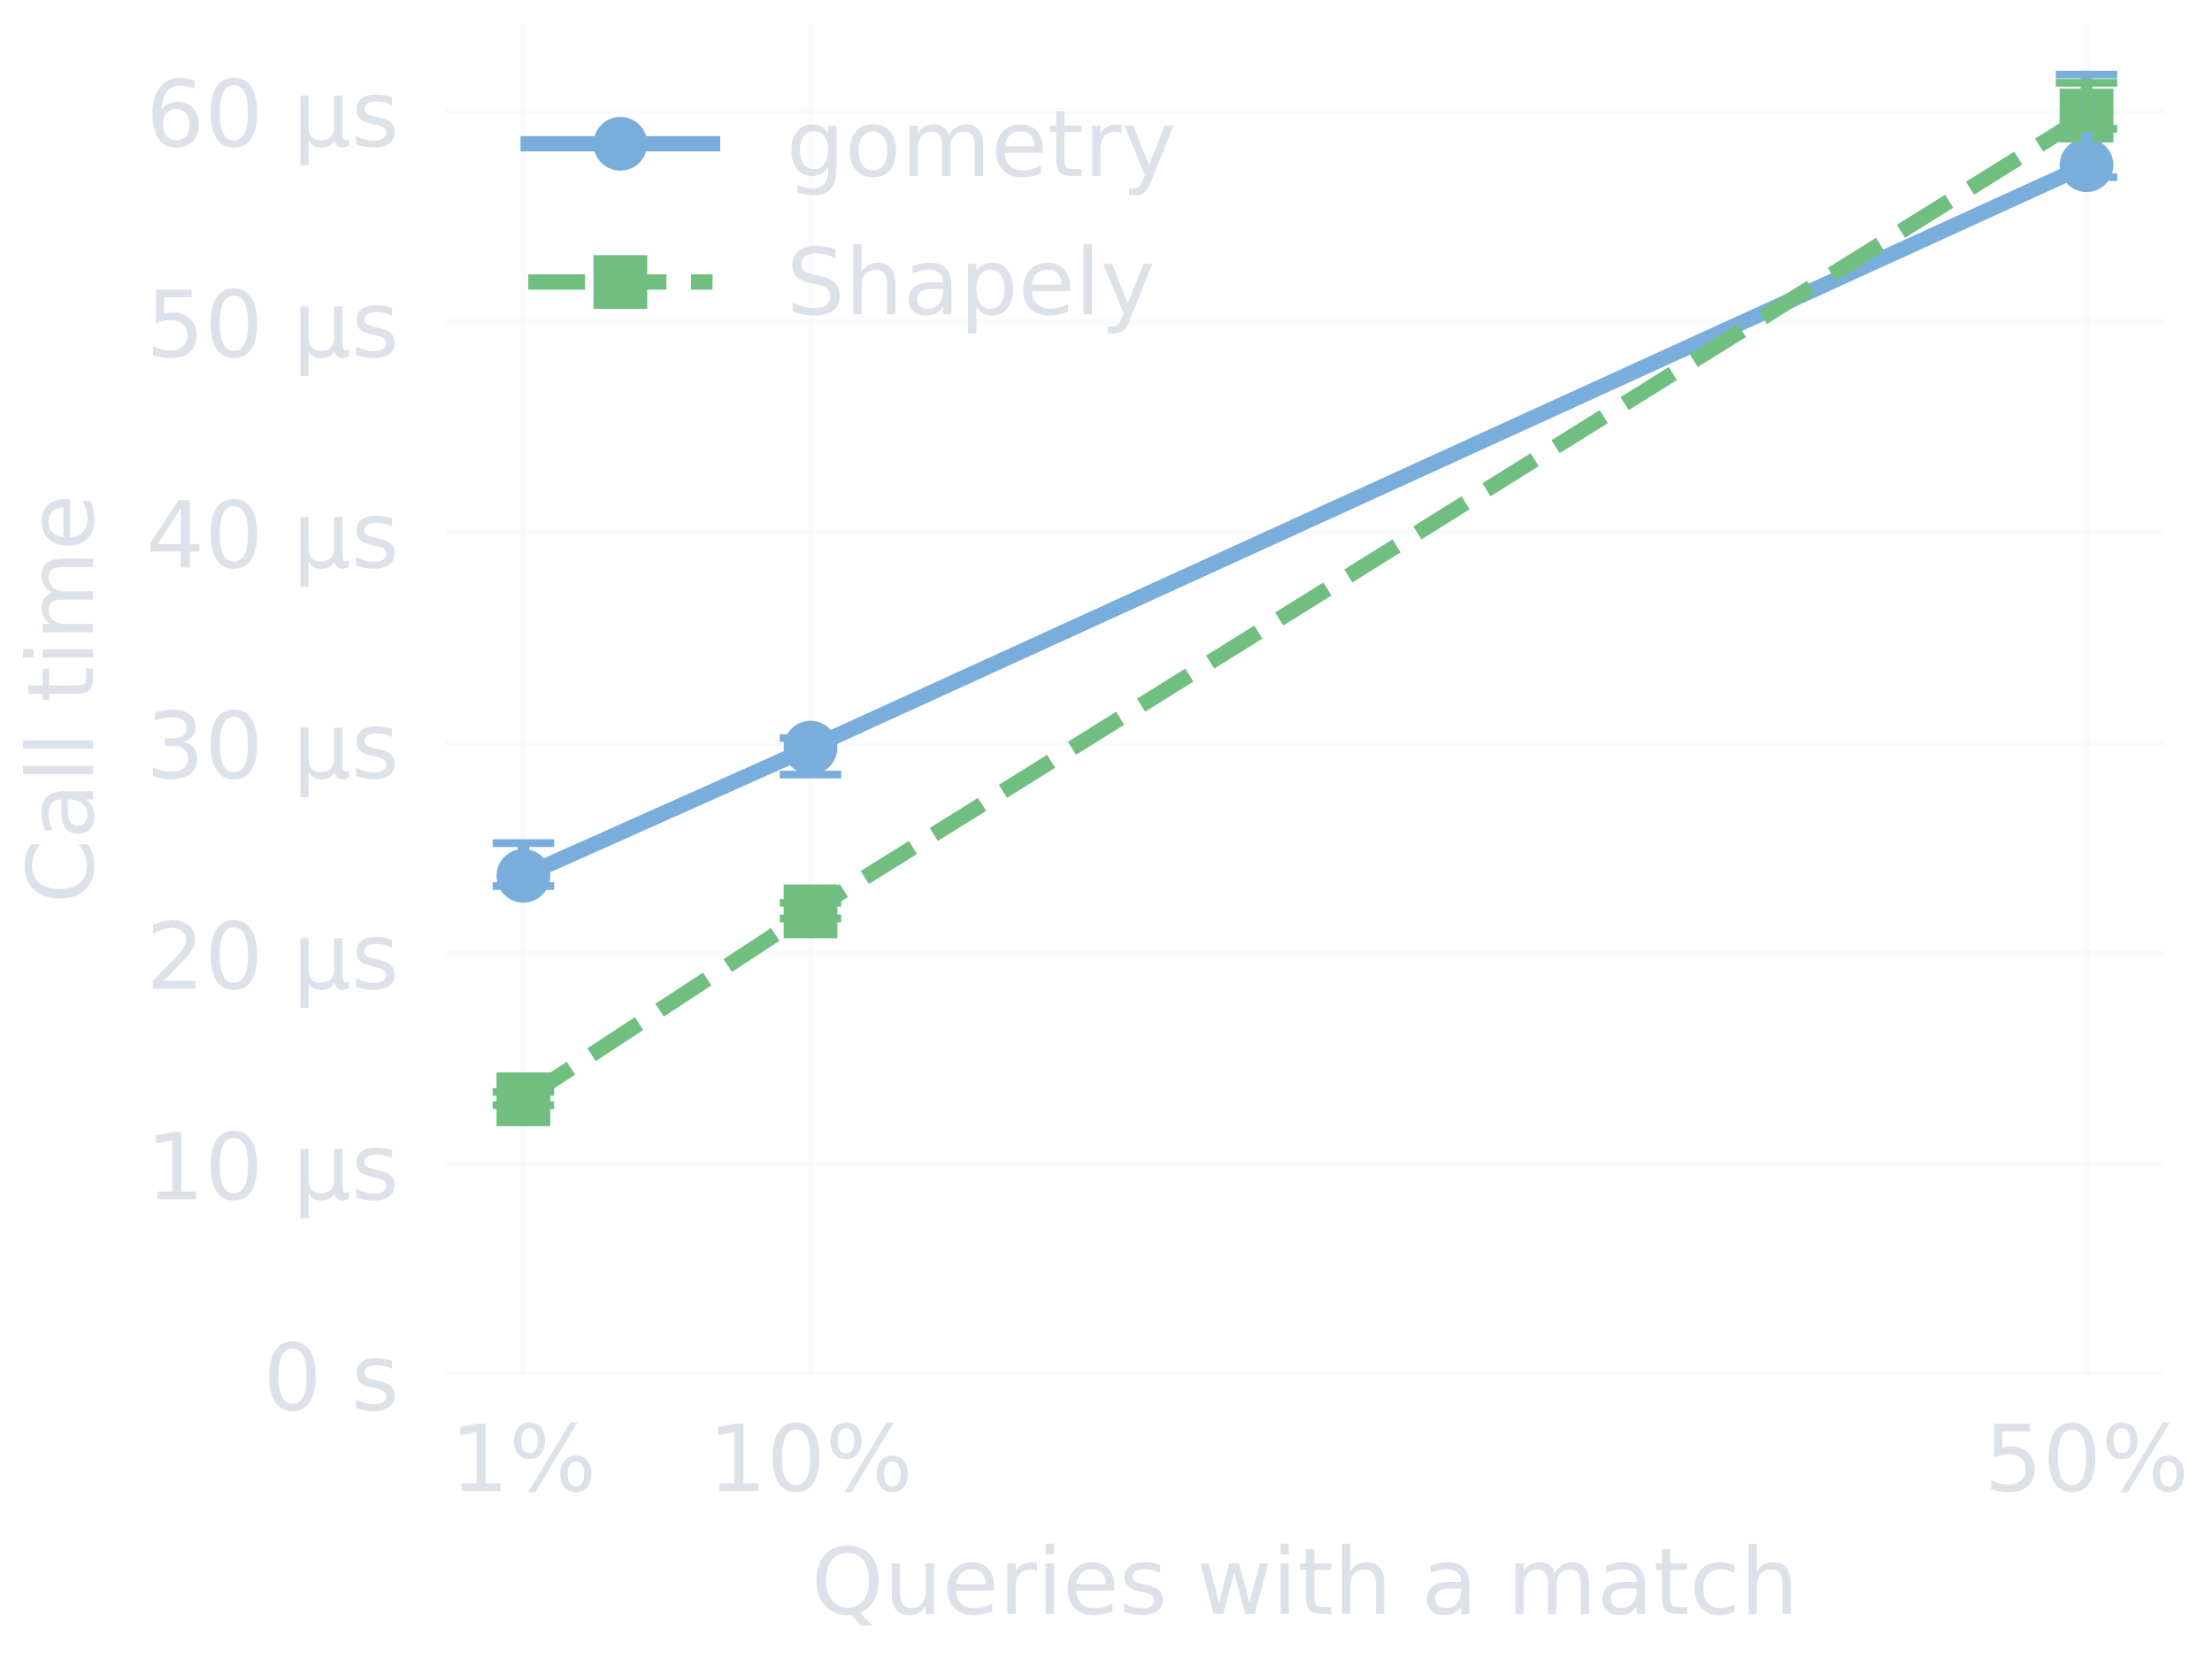
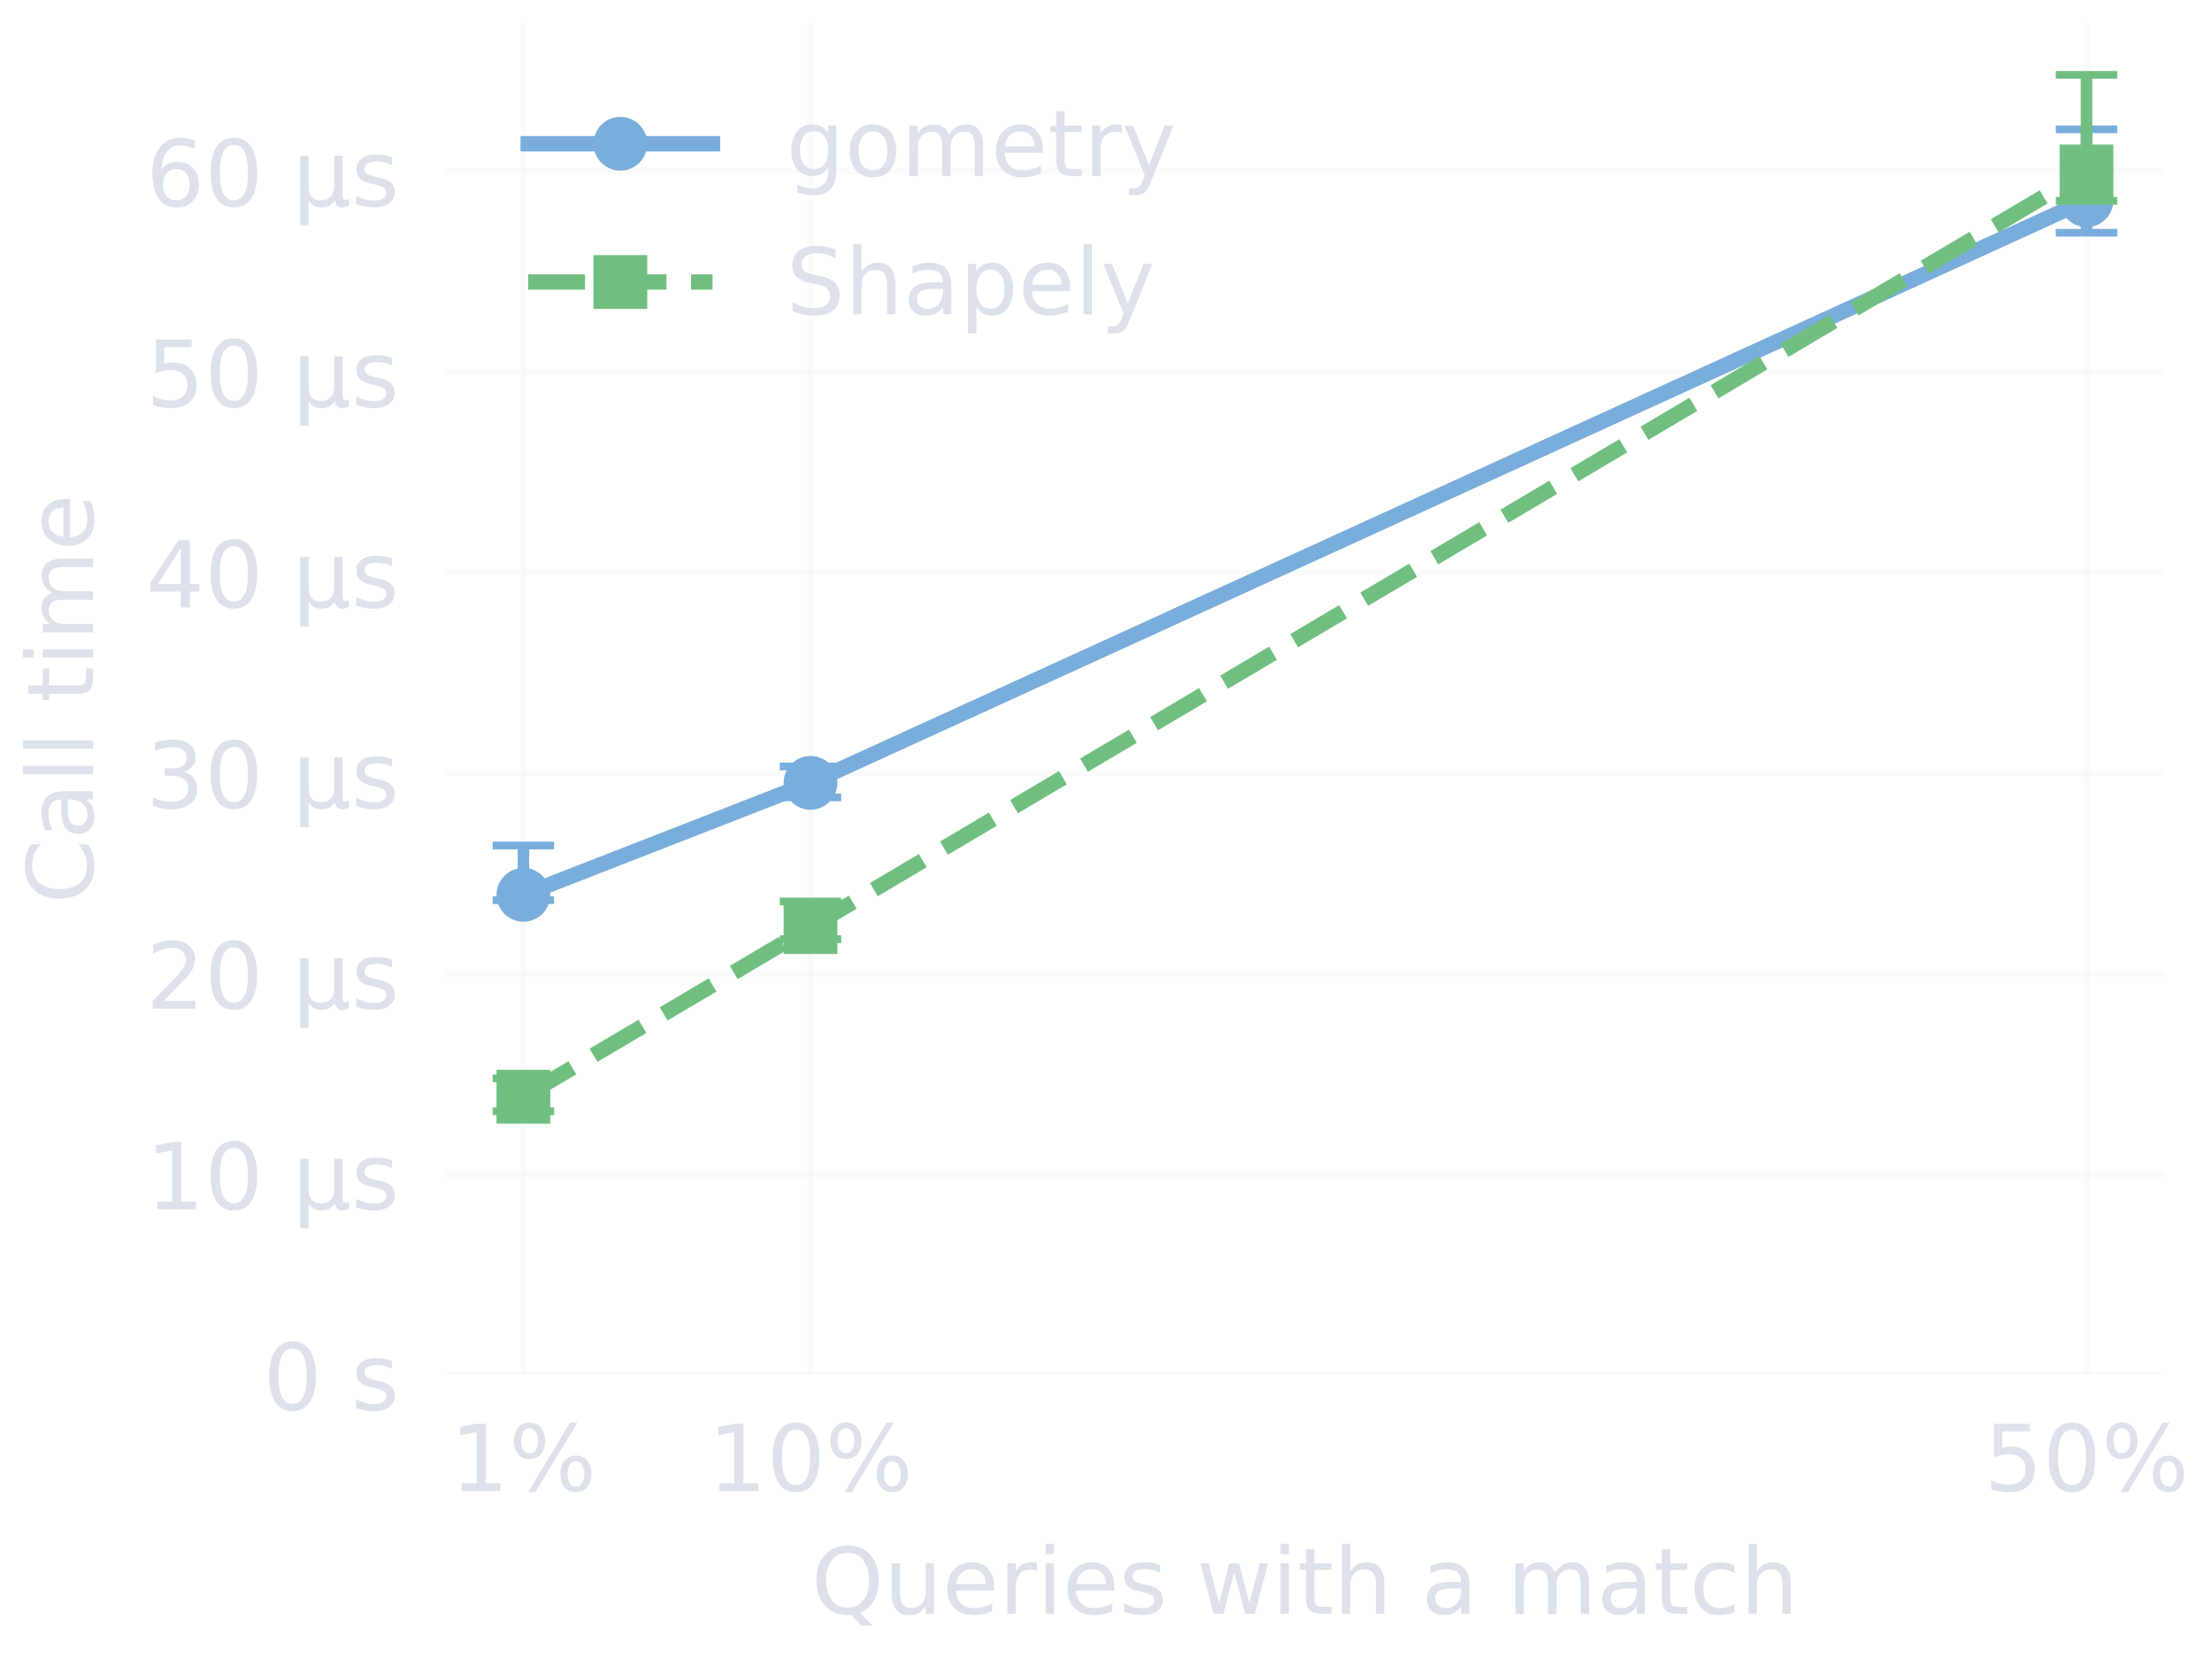
<svg xmlns="http://www.w3.org/2000/svg" xmlns:xlink="http://www.w3.org/1999/xlink" width="288pt" height="216pt" viewBox="0 0 288 216" version="1.1">
  <defs>
    <style type="text/css">*{stroke-linejoin: round; stroke-linecap: butt}</style>
  </defs>
  <g id="figure_1">
    <g id="patch_1">
      <path d="M 0 216 L 288 216 L 288 0 L 0 0 L 0 216 z " style="fill: none" />
    </g>
    <g id="axes_1">
      <g id="patch_2">
        <path d="M 57.971 178.999 L 281.838 178.999 L 281.838 3 L 57.971 3 L 57.971 178.999 z " style="fill: none" />
      </g>
      <g id="matplotlib.axis_1">
        <g id="xtick_1">
          <g id="line2d_1">
            <path d="M 68.147 178.999 L 68.147 3 " clip-path="url(#p723a59aa31)" style="fill: none; stroke: #dce1ea; stroke-opacity: 0.16; stroke-width: 0.8; stroke-linecap: square" />
          </g>
          <g id="line2d_2" />
          <g id="text_1">
            <g style="fill: #dce1ea" transform="translate(58.62852 194.116) scale(0.12 -0.12)">
              <defs>
                <path id="DejaVuSans-14" d="M 794 531 L 1825 531 L 1825 4091 L 703 3866 L 703 4441 L 1819 4666 L 2450 4666 L 2450 531 L 3481 531 L 3481 0 L 794 0 L 794 531 z " transform="scale(0.015625)" />
                <path id="DejaVuSans-8" d="M 4653 2053 Q 4381 2053 4226 1822 Q 4072 1591 4072 1178 Q 4072 772 4226 539 Q 4381 306 4653 306 Q 4919 306 5073 539 Q 5228 772 5228 1178 Q 5228 1588 5073 1820 Q 4919 2053 4653 2053 z M 4653 2450 Q 5147 2450 5437 2106 Q 5728 1763 5728 1178 Q 5728 594 5436 251 Q 5144 -91 4653 -91 Q 4153 -91 3862 251 Q 3572 594 3572 1178 Q 3572 1766 3864 2108 Q 4156 2450 4653 2450 z M 1428 4353 Q 1159 4353 1004 4120 Q 850 3888 850 3481 Q 850 3069 1003 2837 Q 1156 2606 1428 2606 Q 1700 2606 1854 2837 Q 2009 3069 2009 3481 Q 2009 3884 1853 4118 Q 1697 4353 1428 4353 z M 4250 4750 L 4750 4750 L 1831 -91 L 1331 -91 L 4250 4750 z M 1428 4750 Q 1922 4750 2215 4408 Q 2509 4066 2509 3481 Q 2509 2891 2217 2550 Q 1925 2209 1428 2209 Q 931 2209 642 2551 Q 353 2894 353 3481 Q 353 4063 643 4406 Q 934 4750 1428 4750 z " transform="scale(0.015625)" />
              </defs>
              <use xlink:href="#DejaVuSans-14" />
              <use xlink:href="#DejaVuSans-8" transform="translate(63.625 0)" />
            </g>
          </g>
        </g>
        <g id="xtick_2">
          <g id="line2d_3">
            <path d="M 105.527 178.999 L 105.527 3 " clip-path="url(#p723a59aa31)" style="fill: none; stroke: #dce1ea; stroke-opacity: 0.16; stroke-width: 0.8; stroke-linecap: square" />
          </g>
          <g id="line2d_4" />
          <g id="text_2">
            <g style="fill: #dce1ea" transform="translate(92.19142 194.116) scale(0.12 -0.12)">
              <defs>
                <path id="DejaVuSans-13" d="M 2034 4250 Q 1547 4250 1301 3770 Q 1056 3291 1056 2328 Q 1056 1369 1301 889 Q 1547 409 2034 409 Q 2525 409 2770 889 Q 3016 1369 3016 2328 Q 3016 3291 2770 3770 Q 2525 4250 2034 4250 z M 2034 4750 Q 2819 4750 3233 4129 Q 3647 3509 3647 2328 Q 3647 1150 3233 529 Q 2819 -91 2034 -91 Q 1250 -91 836 529 Q 422 1150 422 2328 Q 422 3509 836 4129 Q 1250 4750 2034 4750 z " transform="scale(0.015625)" />
              </defs>
              <use xlink:href="#DejaVuSans-14" />
              <use xlink:href="#DejaVuSans-13" transform="translate(63.625 0)" />
              <use xlink:href="#DejaVuSans-8" transform="translate(127.25 0)" />
            </g>
          </g>
        </g>
        <g id="xtick_3">
          <g id="line2d_5">
            <path d="M 271.663 178.999 L 271.663 3 " clip-path="url(#p723a59aa31)" style="fill: none; stroke: #dce1ea; stroke-opacity: 0.16; stroke-width: 0.8; stroke-linecap: square" />
          </g>
          <g id="line2d_6" />
          <g id="text_3">
            <g style="fill: #dce1ea" transform="translate(258.3266 194.116) scale(0.12 -0.12)">
              <defs>
                <path id="DejaVuSans-18" d="M 691 4666 L 3169 4666 L 3169 4134 L 1269 4134 L 1269 2991 Q 1406 3038 1543 3061 Q 1681 3084 1819 3084 Q 2600 3084 3056 2656 Q 3513 2228 3513 1497 Q 3513 744 3044 326 Q 2575 -91 1722 -91 Q 1428 -91 1123 -41 Q 819 9 494 109 L 494 744 Q 775 591 1075 516 Q 1375 441 1709 441 Q 2250 441 2565 725 Q 2881 1009 2881 1497 Q 2881 1984 2565 2268 Q 2250 2553 1709 2553 Q 1456 2553 1204 2497 Q 953 2441 691 2322 L 691 4666 z " transform="scale(0.015625)" />
              </defs>
              <use xlink:href="#DejaVuSans-18" />
              <use xlink:href="#DejaVuSans-13" transform="translate(63.625 0)" />
              <use xlink:href="#DejaVuSans-8" transform="translate(127.25 0)" />
            </g>
          </g>
        </g>
        <g id="text_4">
          <g style="fill: #dce1ea" transform="translate(105.6354 210.1169) scale(0.12 -0.12)">
            <defs>
              <path id="DejaVuSans-34" d="M 2522 4238 Q 1834 4238 1429 3725 Q 1025 3213 1025 2328 Q 1025 1447 1429 934 Q 1834 422 2522 422 Q 3209 422 3611 934 Q 4013 1447 4013 2328 Q 4013 3213 3611 3725 Q 3209 4238 2522 4238 z M 3406 84 L 4238 -825 L 3475 -825 L 2784 -78 Q 2681 -84 2626 -87 Q 2572 -91 2522 -91 Q 1538 -91 948 567 Q 359 1225 359 2328 Q 359 3434 948 4092 Q 1538 4750 2522 4750 Q 3503 4750 4090 4092 Q 4678 3434 4678 2328 Q 4678 1516 4351 937 Q 4025 359 3406 84 z " transform="scale(0.015625)" />
              <path id="DejaVuSans-58" d="M 544 1381 L 544 3500 L 1119 3500 L 1119 1403 Q 1119 906 1312 657 Q 1506 409 1894 409 Q 2359 409 2629 706 Q 2900 1003 2900 1516 L 2900 3500 L 3475 3500 L 3475 0 L 2900 0 L 2900 538 Q 2691 219 2414 64 Q 2138 -91 1772 -91 Q 1169 -91 856 284 Q 544 659 544 1381 z M 1991 3584 L 1991 3584 z " transform="scale(0.015625)" />
              <path id="DejaVuSans-48" d="M 3597 1894 L 3597 1613 L 953 1613 Q 991 1019 1311 708 Q 1631 397 2203 397 Q 2534 397 2845 478 Q 3156 559 3463 722 L 3463 178 Q 3153 47 2828 -22 Q 2503 -91 2169 -91 Q 1331 -91 842 396 Q 353 884 353 1716 Q 353 2575 817 3079 Q 1281 3584 2069 3584 Q 2775 3584 3186 3129 Q 3597 2675 3597 1894 z M 3022 2063 Q 3016 2534 2758 2815 Q 2500 3097 2075 3097 Q 1594 3097 1305 2825 Q 1016 2553 972 2059 L 3022 2063 z " transform="scale(0.015625)" />
              <path id="DejaVuSans-55" d="M 2631 2963 Q 2534 3019 2420 3045 Q 2306 3072 2169 3072 Q 1681 3072 1420 2755 Q 1159 2438 1159 1844 L 1159 0 L 581 0 L 581 3500 L 1159 3500 L 1159 2956 Q 1341 3275 1631 3429 Q 1922 3584 2338 3584 Q 2397 3584 2469 3576 Q 2541 3569 2628 3553 L 2631 2963 z " transform="scale(0.015625)" />
              <path id="DejaVuSans-4c" d="M 603 3500 L 1178 3500 L 1178 0 L 603 0 L 603 3500 z M 603 4863 L 1178 4863 L 1178 4134 L 603 4134 L 603 4863 z " transform="scale(0.015625)" />
              <path id="DejaVuSans-56" d="M 2834 3397 L 2834 2853 Q 2591 2978 2328 3040 Q 2066 3103 1784 3103 Q 1356 3103 1142 2972 Q 928 2841 928 2578 Q 928 2378 1081 2264 Q 1234 2150 1697 2047 L 1894 2003 Q 2506 1872 2764 1633 Q 3022 1394 3022 966 Q 3022 478 2636 193 Q 2250 -91 1575 -91 Q 1294 -91 989 -36 Q 684 19 347 128 L 347 722 Q 666 556 975 473 Q 1284 391 1588 391 Q 1994 391 2212 530 Q 2431 669 2431 922 Q 2431 1156 2273 1281 Q 2116 1406 1581 1522 L 1381 1569 Q 847 1681 609 1914 Q 372 2147 372 2553 Q 372 3047 722 3315 Q 1072 3584 1716 3584 Q 2034 3584 2315 3537 Q 2597 3491 2834 3397 z " transform="scale(0.015625)" />
              <path id="DejaVuSans-3" transform="scale(0.015625)" />
              <path id="DejaVuSans-5a" d="M 269 3500 L 844 3500 L 1563 769 L 2278 3500 L 2956 3500 L 3675 769 L 4391 3500 L 4966 3500 L 4050 0 L 3372 0 L 2619 2869 L 1863 0 L 1184 0 L 269 3500 z " transform="scale(0.015625)" />
              <path id="DejaVuSans-57" d="M 1172 4494 L 1172 3500 L 2356 3500 L 2356 3053 L 1172 3053 L 1172 1153 Q 1172 725 1289 603 Q 1406 481 1766 481 L 2356 481 L 2356 0 L 1766 0 Q 1100 0 847 248 Q 594 497 594 1153 L 594 3053 L 172 3053 L 172 3500 L 594 3500 L 594 4494 L 1172 4494 z " transform="scale(0.015625)" />
              <path id="DejaVuSans-4b" d="M 3513 2113 L 3513 0 L 2938 0 L 2938 2094 Q 2938 2591 2744 2837 Q 2550 3084 2163 3084 Q 1697 3084 1428 2787 Q 1159 2491 1159 1978 L 1159 0 L 581 0 L 581 4863 L 1159 4863 L 1159 2956 Q 1366 3272 1645 3428 Q 1925 3584 2291 3584 Q 2894 3584 3203 3211 Q 3513 2838 3513 2113 z " transform="scale(0.015625)" />
              <path id="DejaVuSans-44" d="M 2194 1759 Q 1497 1759 1228 1600 Q 959 1441 959 1056 Q 959 750 1161 570 Q 1363 391 1709 391 Q 2188 391 2477 730 Q 2766 1069 2766 1631 L 2766 1759 L 2194 1759 z M 3341 1997 L 3341 0 L 2766 0 L 2766 531 Q 2569 213 2275 61 Q 1981 -91 1556 -91 Q 1019 -91 701 211 Q 384 513 384 1019 Q 384 1609 779 1909 Q 1175 2209 1959 2209 L 2766 2209 L 2766 2266 Q 2766 2663 2505 2880 Q 2244 3097 1772 3097 Q 1472 3097 1187 3025 Q 903 2953 641 2809 L 641 3341 Q 956 3463 1253 3523 Q 1550 3584 1831 3584 Q 2591 3584 2966 3190 Q 3341 2797 3341 1997 z " transform="scale(0.015625)" />
              <path id="DejaVuSans-50" d="M 3328 2828 Q 3544 3216 3844 3400 Q 4144 3584 4550 3584 Q 5097 3584 5394 3201 Q 5691 2819 5691 2113 L 5691 0 L 5113 0 L 5113 2094 Q 5113 2597 4934 2840 Q 4756 3084 4391 3084 Q 3944 3084 3684 2787 Q 3425 2491 3425 1978 L 3425 0 L 2847 0 L 2847 2094 Q 2847 2600 2669 2842 Q 2491 3084 2119 3084 Q 1678 3084 1418 2786 Q 1159 2488 1159 1978 L 1159 0 L 581 0 L 581 3500 L 1159 3500 L 1159 2956 Q 1356 3278 1631 3431 Q 1906 3584 2284 3584 Q 2666 3584 2933 3390 Q 3200 3197 3328 2828 z " transform="scale(0.015625)" />
              <path id="DejaVuSans-46" d="M 3122 3366 L 3122 2828 Q 2878 2963 2633 3030 Q 2388 3097 2138 3097 Q 1578 3097 1268 2742 Q 959 2388 959 1747 Q 959 1106 1268 751 Q 1578 397 2138 397 Q 2388 397 2633 464 Q 2878 531 3122 666 L 3122 134 Q 2881 22 2623 -34 Q 2366 -91 2075 -91 Q 1284 -91 818 406 Q 353 903 353 1747 Q 353 2603 823 3093 Q 1294 3584 2113 3584 Q 2378 3584 2631 3529 Q 2884 3475 3122 3366 z " transform="scale(0.015625)" />
            </defs>
            <use xlink:href="#DejaVuSans-34" />
            <use xlink:href="#DejaVuSans-58" transform="translate(78.71875 0)" />
            <use xlink:href="#DejaVuSans-48" transform="translate(142.0938 0)" />
            <use xlink:href="#DejaVuSans-55" transform="translate(203.625 0)" />
            <use xlink:href="#DejaVuSans-4c" transform="translate(244.7344 0)" />
            <use xlink:href="#DejaVuSans-48" transform="translate(272.5156 0)" />
            <use xlink:href="#DejaVuSans-56" transform="translate(334.0469 0)" />
            <use xlink:href="#DejaVuSans-3" transform="translate(386.1406 0)" />
            <use xlink:href="#DejaVuSans-5a" transform="translate(417.9219 0)" />
            <use xlink:href="#DejaVuSans-4c" transform="translate(499.7031 0)" />
            <use xlink:href="#DejaVuSans-57" transform="translate(527.4844 0)" />
            <use xlink:href="#DejaVuSans-4b" transform="translate(566.6875 0)" />
            <use xlink:href="#DejaVuSans-3" transform="translate(630.0625 0)" />
            <use xlink:href="#DejaVuSans-44" transform="translate(661.8438 0)" />
            <use xlink:href="#DejaVuSans-3" transform="translate(723.125 0)" />
            <use xlink:href="#DejaVuSans-50" transform="translate(754.9062 0)" />
            <use xlink:href="#DejaVuSans-44" transform="translate(852.3125 0)" />
            <use xlink:href="#DejaVuSans-57" transform="translate(913.5938 0)" />
            <use xlink:href="#DejaVuSans-46" transform="translate(952.7969 0)" />
            <use xlink:href="#DejaVuSans-4b" transform="translate(1007.781 0)" />
          </g>
        </g>
      </g>
      <g id="matplotlib.axis_2">
        <g id="ytick_1">
          <g id="line2d_7">
            <path d="M 57.971 178.999 L 281.838 178.999 " clip-path="url(#p723a59aa31)" style="fill: none; stroke: #dce1ea; stroke-opacity: 0.16; stroke-width: 0.8; stroke-linecap: square" />
          </g>
          <g id="line2d_8" />
          <g id="text_5">
            <g style="fill: #dce1ea" transform="translate(34.27118 183.5574) scale(0.12 -0.12)">
              <use xlink:href="#DejaVuSans-13" />
              <use xlink:href="#DejaVuSans-3" transform="translate(63.625 0)" />
              <use xlink:href="#DejaVuSans-56" transform="translate(95.40625 0)" />
            </g>
          </g>
        </g>
        <g id="ytick_2">
          <g id="line2d_9">
-             <path d="M 57.971 151.579 L 281.838 151.579 " clip-path="url(#p723a59aa31)" style="fill: none; stroke: #dce1ea; stroke-opacity: 0.16; stroke-width: 0.8; stroke-linecap: square" />
+             <path d="M 57.971 152.879 L 281.838 152.879 " clip-path="url(#p723a59aa31)" style="fill: none; stroke: #dce1ea; stroke-opacity: 0.16; stroke-width: 0.8; stroke-linecap: square" />
          </g>
          <g id="line2d_10" />
          <g id="text_6">
-             <g style="fill: #dce1ea" transform="translate(19.00118 156.1375) scale(0.12 -0.12)">
+             <g style="fill: #dce1ea" transform="translate(19.00118 157.4381) scale(0.12 -0.12)">
              <defs>
                <path id="DejaVuSans-77" d="M 544 -1331 L 544 3500 L 1119 3500 L 1119 1325 Q 1119 872 1334 640 Q 1550 409 1972 409 Q 2434 409 2667 671 Q 2900 934 2900 1459 L 2900 3500 L 3475 3500 L 3475 806 Q 3475 619 3529 530 Q 3584 441 3700 441 Q 3728 441 3778 458 Q 3828 475 3916 513 L 3916 50 Q 3788 -22 3673 -56 Q 3559 -91 3450 -91 Q 3234 -91 3106 31 Q 2978 153 2931 403 Q 2775 156 2548 32 Q 2322 -91 2016 -91 Q 1697 -91 1473 31 Q 1250 153 1119 397 L 1119 -1331 L 544 -1331 z " transform="scale(0.015625)" />
              </defs>
              <use xlink:href="#DejaVuSans-14" />
              <use xlink:href="#DejaVuSans-13" transform="translate(63.625 0)" />
              <use xlink:href="#DejaVuSans-3" transform="translate(127.25 0)" />
              <use xlink:href="#DejaVuSans-77" transform="translate(159.0312 0)" />
              <use xlink:href="#DejaVuSans-56" transform="translate(222.6562 0)" />
            </g>
          </g>
        </g>
        <g id="ytick_3">
          <g id="line2d_11">
-             <path d="M 57.971 124.159 L 281.838 124.159 " clip-path="url(#p723a59aa31)" style="fill: none; stroke: #dce1ea; stroke-opacity: 0.16; stroke-width: 0.8; stroke-linecap: square" />
+             <path d="M 57.971 126.76 L 281.838 126.76 " clip-path="url(#p723a59aa31)" style="fill: none; stroke: #dce1ea; stroke-opacity: 0.16; stroke-width: 0.8; stroke-linecap: square" />
          </g>
          <g id="line2d_12" />
          <g id="text_7">
-             <g style="fill: #dce1ea" transform="translate(19.00118 128.7176) scale(0.12 -0.12)">
+             <g style="fill: #dce1ea" transform="translate(19.00118 131.3187) scale(0.12 -0.12)">
              <defs>
                <path id="DejaVuSans-15" d="M 1228 531 L 3431 531 L 3431 0 L 469 0 L 469 531 Q 828 903 1448 1529 Q 2069 2156 2228 2338 Q 2531 2678 2651 2914 Q 2772 3150 2772 3378 Q 2772 3750 2511 3984 Q 2250 4219 1831 4219 Q 1534 4219 1204 4116 Q 875 4013 500 3803 L 500 4441 Q 881 4594 1212 4672 Q 1544 4750 1819 4750 Q 2544 4750 2975 4387 Q 3406 4025 3406 3419 Q 3406 3131 3298 2873 Q 3191 2616 2906 2266 Q 2828 2175 2409 1742 Q 1991 1309 1228 531 z " transform="scale(0.015625)" />
              </defs>
              <use xlink:href="#DejaVuSans-15" />
              <use xlink:href="#DejaVuSans-13" transform="translate(63.625 0)" />
              <use xlink:href="#DejaVuSans-3" transform="translate(127.25 0)" />
              <use xlink:href="#DejaVuSans-77" transform="translate(159.0312 0)" />
              <use xlink:href="#DejaVuSans-56" transform="translate(222.6562 0)" />
            </g>
          </g>
        </g>
        <g id="ytick_4">
          <g id="line2d_13">
-             <path d="M 57.971 96.739 L 281.838 96.739 " clip-path="url(#p723a59aa31)" style="fill: none; stroke: #dce1ea; stroke-opacity: 0.16; stroke-width: 0.8; stroke-linecap: square" />
+             <path d="M 57.971 100.641 L 281.838 100.641 " clip-path="url(#p723a59aa31)" style="fill: none; stroke: #dce1ea; stroke-opacity: 0.16; stroke-width: 0.8; stroke-linecap: square" />
          </g>
          <g id="line2d_14" />
          <g id="text_8">
-             <g style="fill: #dce1ea" transform="translate(19.00118 101.2976) scale(0.12 -0.12)">
+             <g style="fill: #dce1ea" transform="translate(19.00118 105.1994) scale(0.12 -0.12)">
              <defs>
                <path id="DejaVuSans-16" d="M 2597 2516 Q 3050 2419 3304 2112 Q 3559 1806 3559 1356 Q 3559 666 3084 287 Q 2609 -91 1734 -91 Q 1441 -91 1130 -33 Q 819 25 488 141 L 488 750 Q 750 597 1062 519 Q 1375 441 1716 441 Q 2309 441 2620 675 Q 2931 909 2931 1356 Q 2931 1769 2642 2001 Q 2353 2234 1838 2234 L 1294 2234 L 1294 2753 L 1863 2753 Q 2328 2753 2575 2939 Q 2822 3125 2822 3475 Q 2822 3834 2567 4026 Q 2313 4219 1838 4219 Q 1578 4219 1281 4162 Q 984 4106 628 3988 L 628 4550 Q 988 4650 1302 4700 Q 1616 4750 1894 4750 Q 2613 4750 3031 4423 Q 3450 4097 3450 3541 Q 3450 3153 3228 2886 Q 3006 2619 2597 2516 z " transform="scale(0.015625)" />
              </defs>
              <use xlink:href="#DejaVuSans-16" />
              <use xlink:href="#DejaVuSans-13" transform="translate(63.625 0)" />
              <use xlink:href="#DejaVuSans-3" transform="translate(127.25 0)" />
              <use xlink:href="#DejaVuSans-77" transform="translate(159.0312 0)" />
              <use xlink:href="#DejaVuSans-56" transform="translate(222.6562 0)" />
            </g>
          </g>
        </g>
        <g id="ytick_5">
          <g id="line2d_15">
-             <path d="M 57.971 69.319 L 281.838 69.319 " clip-path="url(#p723a59aa31)" style="fill: none; stroke: #dce1ea; stroke-opacity: 0.16; stroke-width: 0.8; stroke-linecap: square" />
+             <path d="M 57.971 74.521 L 281.838 74.521 " clip-path="url(#p723a59aa31)" style="fill: none; stroke: #dce1ea; stroke-opacity: 0.16; stroke-width: 0.8; stroke-linecap: square" />
          </g>
          <g id="line2d_16" />
          <g id="text_9">
-             <g style="fill: #dce1ea" transform="translate(19.00118 73.8777) scale(0.12 -0.12)">
+             <g style="fill: #dce1ea" transform="translate(19.00118 79.08003) scale(0.12 -0.12)">
              <defs>
                <path id="DejaVuSans-17" d="M 2419 4116 L 825 1625 L 2419 1625 L 2419 4116 z M 2253 4666 L 3047 4666 L 3047 1625 L 3713 1625 L 3713 1100 L 3047 1100 L 3047 0 L 2419 0 L 2419 1100 L 313 1100 L 313 1709 L 2253 4666 z " transform="scale(0.015625)" />
              </defs>
              <use xlink:href="#DejaVuSans-17" />
              <use xlink:href="#DejaVuSans-13" transform="translate(63.625 0)" />
              <use xlink:href="#DejaVuSans-3" transform="translate(127.25 0)" />
              <use xlink:href="#DejaVuSans-77" transform="translate(159.0312 0)" />
              <use xlink:href="#DejaVuSans-56" transform="translate(222.6562 0)" />
            </g>
          </g>
        </g>
        <g id="ytick_6">
          <g id="line2d_17">
-             <path d="M 57.971 41.899 L 281.838 41.899 " clip-path="url(#p723a59aa31)" style="fill: none; stroke: #dce1ea; stroke-opacity: 0.16; stroke-width: 0.8; stroke-linecap: square" />
+             <path d="M 57.971 48.402 L 281.838 48.402 " clip-path="url(#p723a59aa31)" style="fill: none; stroke: #dce1ea; stroke-opacity: 0.16; stroke-width: 0.8; stroke-linecap: square" />
          </g>
          <g id="line2d_18" />
          <g id="text_10">
-             <g style="fill: #dce1ea" transform="translate(19.00118 46.45777) scale(0.12 -0.12)">
+             <g style="fill: #dce1ea" transform="translate(19.00118 52.96068) scale(0.12 -0.12)">
              <use xlink:href="#DejaVuSans-18" />
              <use xlink:href="#DejaVuSans-13" transform="translate(63.625 0)" />
              <use xlink:href="#DejaVuSans-3" transform="translate(127.25 0)" />
              <use xlink:href="#DejaVuSans-77" transform="translate(159.0312 0)" />
              <use xlink:href="#DejaVuSans-56" transform="translate(222.6562 0)" />
            </g>
          </g>
        </g>
        <g id="ytick_7">
          <g id="line2d_19">
-             <path d="M 57.971 14.479 L 281.838 14.479 " clip-path="url(#p723a59aa31)" style="fill: none; stroke: #dce1ea; stroke-opacity: 0.16; stroke-width: 0.8; stroke-linecap: square" />
+             <path d="M 57.971 22.283 L 281.838 22.283 " clip-path="url(#p723a59aa31)" style="fill: none; stroke: #dce1ea; stroke-opacity: 0.16; stroke-width: 0.8; stroke-linecap: square" />
          </g>
          <g id="line2d_20" />
          <g id="text_11">
-             <g style="fill: #dce1ea" transform="translate(19.00118 19.03784) scale(0.12 -0.12)">
+             <g style="fill: #dce1ea" transform="translate(19.00118 26.84134) scale(0.12 -0.12)">
              <defs>
                <path id="DejaVuSans-19" d="M 2113 2584 Q 1688 2584 1439 2293 Q 1191 2003 1191 1497 Q 1191 994 1439 701 Q 1688 409 2113 409 Q 2538 409 2786 701 Q 3034 994 3034 1497 Q 3034 2003 2786 2293 Q 2538 2584 2113 2584 z M 3366 4563 L 3366 3988 Q 3128 4100 2886 4159 Q 2644 4219 2406 4219 Q 1781 4219 1451 3797 Q 1122 3375 1075 2522 Q 1259 2794 1537 2939 Q 1816 3084 2150 3084 Q 2853 3084 3261 2657 Q 3669 2231 3669 1497 Q 3669 778 3244 343 Q 2819 -91 2113 -91 Q 1303 -91 875 529 Q 447 1150 447 2328 Q 447 3434 972 4092 Q 1497 4750 2381 4750 Q 2619 4750 2861 4703 Q 3103 4656 3366 4563 z " transform="scale(0.015625)" />
              </defs>
              <use xlink:href="#DejaVuSans-19" />
              <use xlink:href="#DejaVuSans-13" transform="translate(63.625 0)" />
              <use xlink:href="#DejaVuSans-3" transform="translate(127.25 0)" />
              <use xlink:href="#DejaVuSans-77" transform="translate(159.0312 0)" />
              <use xlink:href="#DejaVuSans-56" transform="translate(222.6562 0)" />
            </g>
          </g>
        </g>
        <g id="text_12">
          <g style="fill: #dce1ea" transform="translate(12.11837 117.662) rotate(-90) scale(0.12 -0.12)">
            <defs>
              <path id="DejaVuSans-26" d="M 4122 4306 L 4122 3641 Q 3803 3938 3442 4084 Q 3081 4231 2675 4231 Q 1875 4231 1450 3742 Q 1025 3253 1025 2328 Q 1025 1406 1450 917 Q 1875 428 2675 428 Q 3081 428 3442 575 Q 3803 722 4122 1019 L 4122 359 Q 3791 134 3420 21 Q 3050 -91 2638 -91 Q 1578 -91 968 557 Q 359 1206 359 2328 Q 359 3453 968 4101 Q 1578 4750 2638 4750 Q 3056 4750 3426 4639 Q 3797 4528 4122 4306 z " transform="scale(0.015625)" />
              <path id="DejaVuSans-4f" d="M 603 4863 L 1178 4863 L 1178 0 L 603 0 L 603 4863 z " transform="scale(0.015625)" />
            </defs>
            <use xlink:href="#DejaVuSans-26" />
            <use xlink:href="#DejaVuSans-44" transform="translate(69.82812 0)" />
            <use xlink:href="#DejaVuSans-4f" transform="translate(131.1094 0)" />
            <use xlink:href="#DejaVuSans-4f" transform="translate(158.8906 0)" />
            <use xlink:href="#DejaVuSans-3" transform="translate(186.6719 0)" />
            <use xlink:href="#DejaVuSans-57" transform="translate(218.4531 0)" />
            <use xlink:href="#DejaVuSans-4c" transform="translate(257.6562 0)" />
            <use xlink:href="#DejaVuSans-50" transform="translate(285.4375 0)" />
            <use xlink:href="#DejaVuSans-48" transform="translate(382.8438 0)" />
          </g>
        </g>
      </g>
      <g id="line2d_21">
-         <path d="M 68.147 114.029 L 105.527 97.345 L 271.663 21.509 " clip-path="url(#p723a59aa31)" style="fill: none; stroke: #79addc; stroke-width: 2; stroke-linecap: square" />
+         <path d="M 68.147 116.504 L 105.527 101.926 L 271.663 26.072 " clip-path="url(#p723a59aa31)" style="fill: none; stroke: #79addc; stroke-width: 2; stroke-linecap: square" />
        <defs>
          <path id="mc495885b15" d="M 0 3 C 0.796 3 1.559 2.684 2.121 2.121 C 2.684 1.559 3 0.796 3 0 C 3 -0.796 2.684 -1.559 2.121 -2.121 C 1.559 -2.684 0.796 -3 0 -3 C -0.796 -3 -1.559 -2.684 -2.121 -2.121 C -2.684 -1.559 -3 -0.796 -3 0 C -3 0.796 -2.684 1.559 -2.121 2.121 C -1.559 2.684 -0.796 3 0 3 z " style="stroke: #79addc" />
        </defs>
        <g clip-path="url(#p723a59aa31)">
-           <use xlink:href="#mc495885b15" x="68.147" y="114.029" style="fill: #79addc; stroke: #79addc" />
-           <use xlink:href="#mc495885b15" x="105.527" y="97.345" style="fill: #79addc; stroke: #79addc" />
-           <use xlink:href="#mc495885b15" x="271.663" y="21.509" style="fill: #79addc; stroke: #79addc" />
+           <use xlink:href="#mc495885b15" x="68.147" y="116.504" style="fill: #79addc; stroke: #79addc" />
+           <use xlink:href="#mc495885b15" x="105.527" y="101.926" style="fill: #79addc; stroke: #79addc" />
+           <use xlink:href="#mc495885b15" x="271.663" y="26.072" style="fill: #79addc; stroke: #79addc" />
        </g>
      </g>
      <g id="line2d_22">
-         <path d="M 68.147 143.133 L 105.527 118.656 L 271.663 15.045 " clip-path="url(#p723a59aa31)" style="fill: none; stroke-dasharray: 7.4,3.2; stroke-dashoffset: 0; stroke: #70bf80; stroke-width: 2" />
+         <path d="M 68.147 142.786 L 105.527 120.712 L 271.663 22.325 " clip-path="url(#p723a59aa31)" style="fill: none; stroke-dasharray: 7.4,3.2; stroke-dashoffset: 0; stroke: #70bf80; stroke-width: 2" />
        <defs>
          <path id="m3add8ec235" d="M -3 3 L 3 3 L 3 -3 L -3 -3 z " style="stroke: #70bf80; stroke-linejoin: miter" />
        </defs>
        <g clip-path="url(#p723a59aa31)">
-           <use xlink:href="#m3add8ec235" x="68.147" y="143.133" style="fill: #70bf80; stroke: #70bf80; stroke-linejoin: miter" />
-           <use xlink:href="#m3add8ec235" x="105.527" y="118.656" style="fill: #70bf80; stroke: #70bf80; stroke-linejoin: miter" />
-           <use xlink:href="#m3add8ec235" x="271.663" y="15.045" style="fill: #70bf80; stroke: #70bf80; stroke-linejoin: miter" />
+           <use xlink:href="#m3add8ec235" x="68.147" y="142.786" style="fill: #70bf80; stroke: #70bf80; stroke-linejoin: miter" />
+           <use xlink:href="#m3add8ec235" x="105.527" y="120.712" style="fill: #70bf80; stroke: #70bf80; stroke-linejoin: miter" />
+           <use xlink:href="#m3add8ec235" x="271.663" y="22.325" style="fill: #70bf80; stroke: #70bf80; stroke-linejoin: miter" />
        </g>
      </g>
      <g id="LineCollection_1">
-         <path d="M 68.147 115.364 L 68.147 109.775 " clip-path="url(#p723a59aa31)" style="fill: none; stroke: #79addc; stroke-width: 1.5" />
+         <path d="M 68.147 117.207 L 68.147 110.082 " clip-path="url(#p723a59aa31)" style="fill: none; stroke: #79addc; stroke-width: 1.5" />
      </g>
      <g id="line2d_23">
        <defs>
          <path id="m60857985ae" d="M 4 0 L -4 -0 " style="stroke: #79addc" />
        </defs>
        <g clip-path="url(#p723a59aa31)">
-           <use xlink:href="#m60857985ae" x="68.147" y="115.364" style="fill: #79addc; stroke: #79addc" />
+           <use xlink:href="#m60857985ae" x="68.147" y="117.207" style="fill: #79addc; stroke: #79addc" />
        </g>
      </g>
      <g id="line2d_24">
        <g clip-path="url(#p723a59aa31)">
-           <use xlink:href="#m60857985ae" x="68.147" y="109.775" style="fill: #79addc; stroke: #79addc" />
+           <use xlink:href="#m60857985ae" x="68.147" y="110.082" style="fill: #79addc; stroke: #79addc" />
        </g>
      </g>
      <g id="LineCollection_2">
-         <path d="M 105.527 100.846 L 105.527 96.094 " clip-path="url(#p723a59aa31)" style="fill: none; stroke: #79addc; stroke-width: 1.5" />
+         <path d="M 105.527 103.819 L 105.527 99.788 " clip-path="url(#p723a59aa31)" style="fill: none; stroke: #79addc; stroke-width: 1.5" />
      </g>
      <g id="line2d_25">
        <g clip-path="url(#p723a59aa31)">
-           <use xlink:href="#m60857985ae" x="105.527" y="100.846" style="fill: #79addc; stroke: #79addc" />
+           <use xlink:href="#m60857985ae" x="105.527" y="103.819" style="fill: #79addc; stroke: #79addc" />
        </g>
      </g>
      <g id="line2d_26">
        <g clip-path="url(#p723a59aa31)">
-           <use xlink:href="#m60857985ae" x="105.527" y="96.094" style="fill: #79addc; stroke: #79addc" />
+           <use xlink:href="#m60857985ae" x="105.527" y="99.788" style="fill: #79addc; stroke: #79addc" />
        </g>
      </g>
      <g id="LineCollection_3">
-         <path d="M 271.663 23.072 L 271.663 9.71 " clip-path="url(#p723a59aa31)" style="fill: none; stroke: #79addc; stroke-width: 1.5" />
+         <path d="M 271.663 30.307 L 271.663 16.836 " clip-path="url(#p723a59aa31)" style="fill: none; stroke: #79addc; stroke-width: 1.5" />
      </g>
      <g id="line2d_27">
        <g clip-path="url(#p723a59aa31)">
-           <use xlink:href="#m60857985ae" x="271.663" y="23.072" style="fill: #79addc; stroke: #79addc" />
+           <use xlink:href="#m60857985ae" x="271.663" y="30.307" style="fill: #79addc; stroke: #79addc" />
        </g>
      </g>
      <g id="line2d_28">
        <g clip-path="url(#p723a59aa31)">
-           <use xlink:href="#m60857985ae" x="271.663" y="9.71" style="fill: #79addc; stroke: #79addc" />
+           <use xlink:href="#m60857985ae" x="271.663" y="16.836" style="fill: #79addc; stroke: #79addc" />
        </g>
      </g>
      <g id="LineCollection_4">
-         <path d="M 68.147 143.899 L 68.147 142.172 " clip-path="url(#p723a59aa31)" style="fill: none; stroke: #70bf80; stroke-width: 1.5" />
+         <path d="M 68.147 144.688 L 68.147 140.406 " clip-path="url(#p723a59aa31)" style="fill: none; stroke: #70bf80; stroke-width: 1.5" />
      </g>
      <g id="line2d_29">
        <defs>
          <path id="m3a4c5e80bb" d="M 4 0 L -4 -0 " style="stroke: #70bf80" />
        </defs>
        <g clip-path="url(#p723a59aa31)">
-           <use xlink:href="#m3a4c5e80bb" x="68.147" y="143.899" style="fill: #70bf80; stroke: #70bf80" />
+           <use xlink:href="#m3a4c5e80bb" x="68.147" y="144.688" style="fill: #70bf80; stroke: #70bf80" />
        </g>
      </g>
      <g id="line2d_30">
        <g clip-path="url(#p723a59aa31)">
-           <use xlink:href="#m3a4c5e80bb" x="68.147" y="142.172" style="fill: #70bf80; stroke: #70bf80" />
+           <use xlink:href="#m3a4c5e80bb" x="68.147" y="140.406" style="fill: #70bf80; stroke: #70bf80" />
        </g>
      </g>
      <g id="LineCollection_5">
-         <path d="M 105.527 119.579 L 105.527 117.537 " clip-path="url(#p723a59aa31)" style="fill: none; stroke: #70bf80; stroke-width: 1.5" />
+         <path d="M 105.527 122.285 L 105.527 117.376 " clip-path="url(#p723a59aa31)" style="fill: none; stroke: #70bf80; stroke-width: 1.5" />
      </g>
      <g id="line2d_31">
        <g clip-path="url(#p723a59aa31)">
-           <use xlink:href="#m3a4c5e80bb" x="105.527" y="119.579" style="fill: #70bf80; stroke: #70bf80" />
+           <use xlink:href="#m3a4c5e80bb" x="105.527" y="122.285" style="fill: #70bf80; stroke: #70bf80" />
        </g>
      </g>
      <g id="line2d_32">
        <g clip-path="url(#p723a59aa31)">
-           <use xlink:href="#m3a4c5e80bb" x="105.527" y="117.537" style="fill: #70bf80; stroke: #70bf80" />
+           <use xlink:href="#m3a4c5e80bb" x="105.527" y="117.376" style="fill: #70bf80; stroke: #70bf80" />
        </g>
      </g>
      <g id="LineCollection_6">
-         <path d="M 271.663 16.771 L 271.663 10.782 " clip-path="url(#p723a59aa31)" style="fill: none; stroke: #70bf80; stroke-width: 1.5" />
+         <path d="M 271.663 26.154 L 271.663 9.747 " clip-path="url(#p723a59aa31)" style="fill: none; stroke: #70bf80; stroke-width: 1.5" />
      </g>
      <g id="line2d_33">
        <g clip-path="url(#p723a59aa31)">
-           <use xlink:href="#m3a4c5e80bb" x="271.663" y="16.771" style="fill: #70bf80; stroke: #70bf80" />
+           <use xlink:href="#m3a4c5e80bb" x="271.663" y="26.154" style="fill: #70bf80; stroke: #70bf80" />
        </g>
      </g>
      <g id="line2d_34">
        <g clip-path="url(#p723a59aa31)">
-           <use xlink:href="#m3a4c5e80bb" x="271.663" y="10.782" style="fill: #70bf80; stroke: #70bf80" />
+           <use xlink:href="#m3a4c5e80bb" x="271.663" y="9.747" style="fill: #70bf80; stroke: #70bf80" />
        </g>
      </g>
      <g id="legend_1">
        <g id="line2d_35">
          <path d="M 68.771 18.718 L 80.771 18.718 L 92.771 18.718 " style="fill: none; stroke: #79addc; stroke-width: 2; stroke-linecap: square" />
          <g>
            <use xlink:href="#mc495885b15" x="80.771" y="18.718" style="fill: #79addc; stroke: #79addc" />
          </g>
        </g>
        <g id="text_13">
          <g style="fill: #dce1ea" transform="translate(102.3712 22.91837) scale(0.12 -0.12)">
            <defs>
              <path id="DejaVuSans-4a" d="M 2906 1791 Q 2906 2416 2648 2759 Q 2391 3103 1925 3103 Q 1463 3103 1205 2759 Q 947 2416 947 1791 Q 947 1169 1205 825 Q 1463 481 1925 481 Q 2391 481 2648 825 Q 2906 1169 2906 1791 z M 3481 434 Q 3481 -459 3084 -895 Q 2688 -1331 1869 -1331 Q 1566 -1331 1297 -1286 Q 1028 -1241 775 -1147 L 775 -588 Q 1028 -725 1275 -790 Q 1522 -856 1778 -856 Q 2344 -856 2625 -561 Q 2906 -266 2906 331 L 2906 616 Q 2728 306 2450 153 Q 2172 0 1784 0 Q 1141 0 747 490 Q 353 981 353 1791 Q 353 2603 747 3093 Q 1141 3584 1784 3584 Q 2172 3584 2450 3431 Q 2728 3278 2906 2969 L 2906 3500 L 3481 3500 L 3481 434 z " transform="scale(0.015625)" />
              <path id="DejaVuSans-52" d="M 1959 3097 Q 1497 3097 1228 2736 Q 959 2375 959 1747 Q 959 1119 1226 758 Q 1494 397 1959 397 Q 2419 397 2687 759 Q 2956 1122 2956 1747 Q 2956 2369 2687 2733 Q 2419 3097 1959 3097 z M 1959 3584 Q 2709 3584 3137 3096 Q 3566 2609 3566 1747 Q 3566 888 3137 398 Q 2709 -91 1959 -91 Q 1206 -91 779 398 Q 353 888 353 1747 Q 353 2609 779 3096 Q 1206 3584 1959 3584 z " transform="scale(0.015625)" />
              <path id="DejaVuSans-5c" d="M 2059 -325 Q 1816 -950 1584 -1140 Q 1353 -1331 966 -1331 L 506 -1331 L 506 -850 L 844 -850 Q 1081 -850 1212 -737 Q 1344 -625 1503 -206 L 1606 56 L 191 3500 L 800 3500 L 1894 763 L 2988 3500 L 3597 3500 L 2059 -325 z " transform="scale(0.015625)" />
            </defs>
            <use xlink:href="#DejaVuSans-4a" />
            <use xlink:href="#DejaVuSans-52" transform="translate(63.48438 0)" />
            <use xlink:href="#DejaVuSans-50" transform="translate(124.6719 0)" />
            <use xlink:href="#DejaVuSans-48" transform="translate(222.0781 0)" />
            <use xlink:href="#DejaVuSans-57" transform="translate(283.6094 0)" />
            <use xlink:href="#DejaVuSans-55" transform="translate(322.8125 0)" />
            <use xlink:href="#DejaVuSans-5c" transform="translate(363.9219 0)" />
          </g>
        </g>
        <g id="line2d_36">
          <path d="M 68.771 36.719 L 80.771 36.719 L 92.771 36.719 " style="fill: none; stroke-dasharray: 7.4,3.2; stroke-dashoffset: 0; stroke: #70bf80; stroke-width: 2" />
          <g>
            <use xlink:href="#m3add8ec235" x="80.771" y="36.719" style="fill: #70bf80; stroke: #70bf80; stroke-linejoin: miter" />
          </g>
        </g>
        <g id="text_14">
          <g style="fill: #dce1ea" transform="translate(102.3712 40.9193) scale(0.12 -0.12)">
            <defs>
              <path id="DejaVuSans-36" d="M 3425 4513 L 3425 3897 Q 3066 4069 2747 4153 Q 2428 4238 2131 4238 Q 1616 4238 1336 4038 Q 1056 3838 1056 3469 Q 1056 3159 1242 3001 Q 1428 2844 1947 2747 L 2328 2669 Q 3034 2534 3370 2195 Q 3706 1856 3706 1288 Q 3706 609 3251 259 Q 2797 -91 1919 -91 Q 1588 -91 1214 -16 Q 841 59 441 206 L 441 856 Q 825 641 1194 531 Q 1563 422 1919 422 Q 2459 422 2753 634 Q 3047 847 3047 1241 Q 3047 1584 2836 1778 Q 2625 1972 2144 2069 L 1759 2144 Q 1053 2284 737 2584 Q 422 2884 422 3419 Q 422 4038 858 4394 Q 1294 4750 2059 4750 Q 2388 4750 2728 4690 Q 3069 4631 3425 4513 z " transform="scale(0.015625)" />
              <path id="DejaVuSans-53" d="M 1159 525 L 1159 -1331 L 581 -1331 L 581 3500 L 1159 3500 L 1159 2969 Q 1341 3281 1617 3432 Q 1894 3584 2278 3584 Q 2916 3584 3314 3078 Q 3713 2572 3713 1747 Q 3713 922 3314 415 Q 2916 -91 2278 -91 Q 1894 -91 1617 61 Q 1341 213 1159 525 z M 3116 1747 Q 3116 2381 2855 2742 Q 2594 3103 2138 3103 Q 1681 3103 1420 2742 Q 1159 2381 1159 1747 Q 1159 1113 1420 752 Q 1681 391 2138 391 Q 2594 391 2855 752 Q 3116 1113 3116 1747 z " transform="scale(0.015625)" />
            </defs>
            <use xlink:href="#DejaVuSans-36" />
            <use xlink:href="#DejaVuSans-4b" transform="translate(63.48438 0)" />
            <use xlink:href="#DejaVuSans-44" transform="translate(126.8594 0)" />
            <use xlink:href="#DejaVuSans-53" transform="translate(188.1406 0)" />
            <use xlink:href="#DejaVuSans-48" transform="translate(251.625 0)" />
            <use xlink:href="#DejaVuSans-4f" transform="translate(313.1562 0)" />
            <use xlink:href="#DejaVuSans-5c" transform="translate(340.9375 0)" />
          </g>
        </g>
      </g>
    </g>
  </g>
  <defs>
    <clipPath id="p723a59aa31">
      <rect x="57.971" y="3" width="223.867" height="175.999" />
    </clipPath>
  </defs>
</svg>
